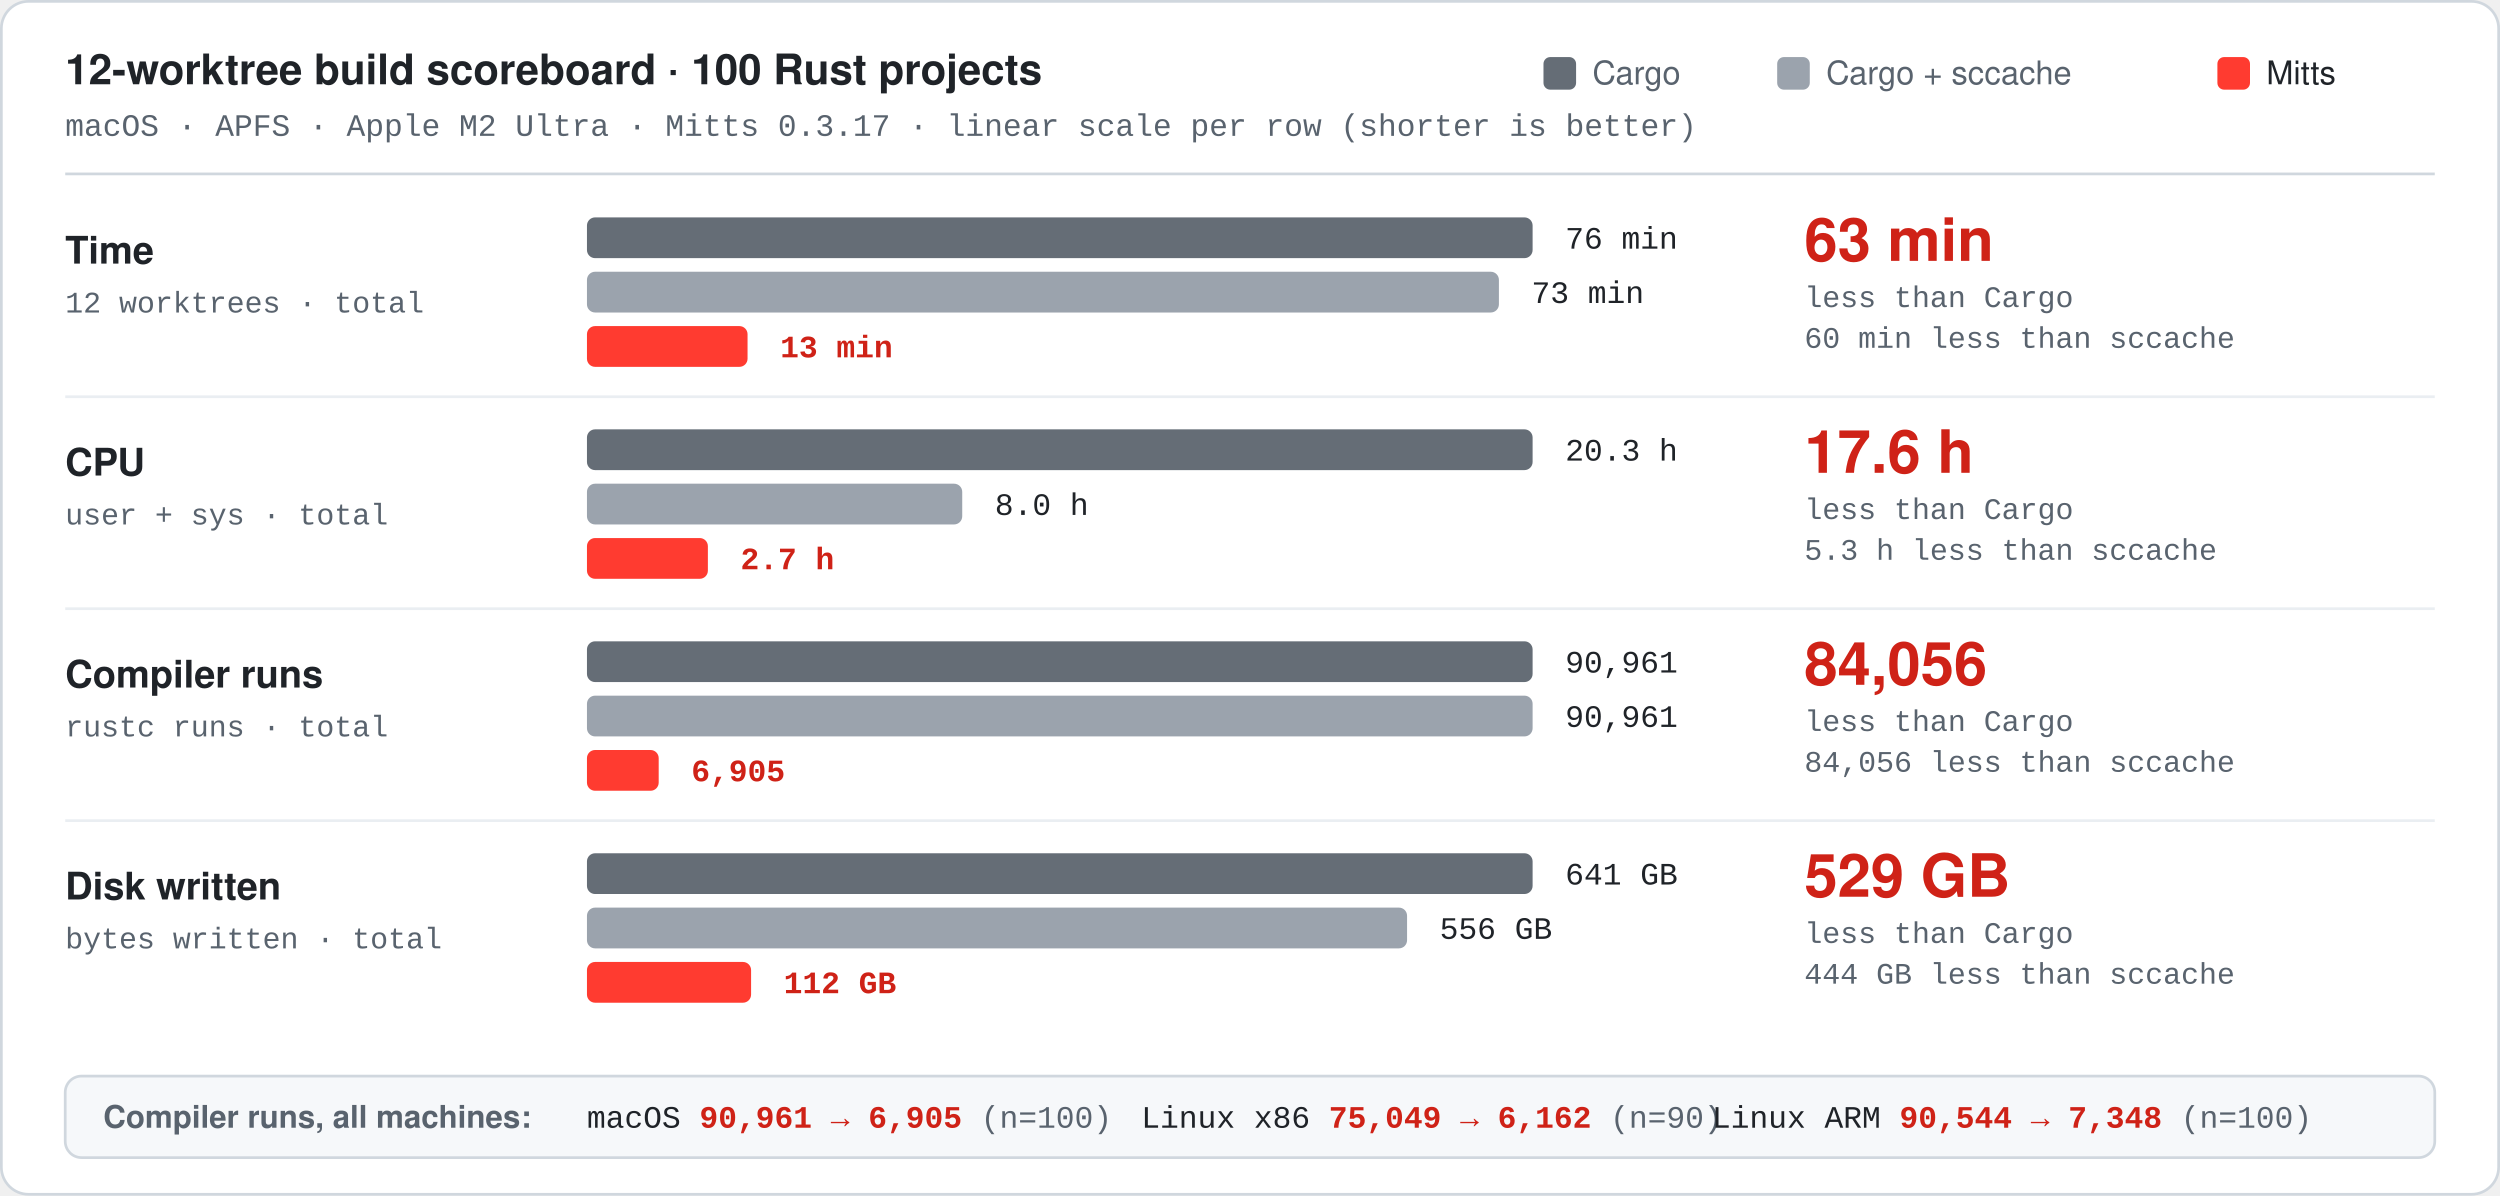
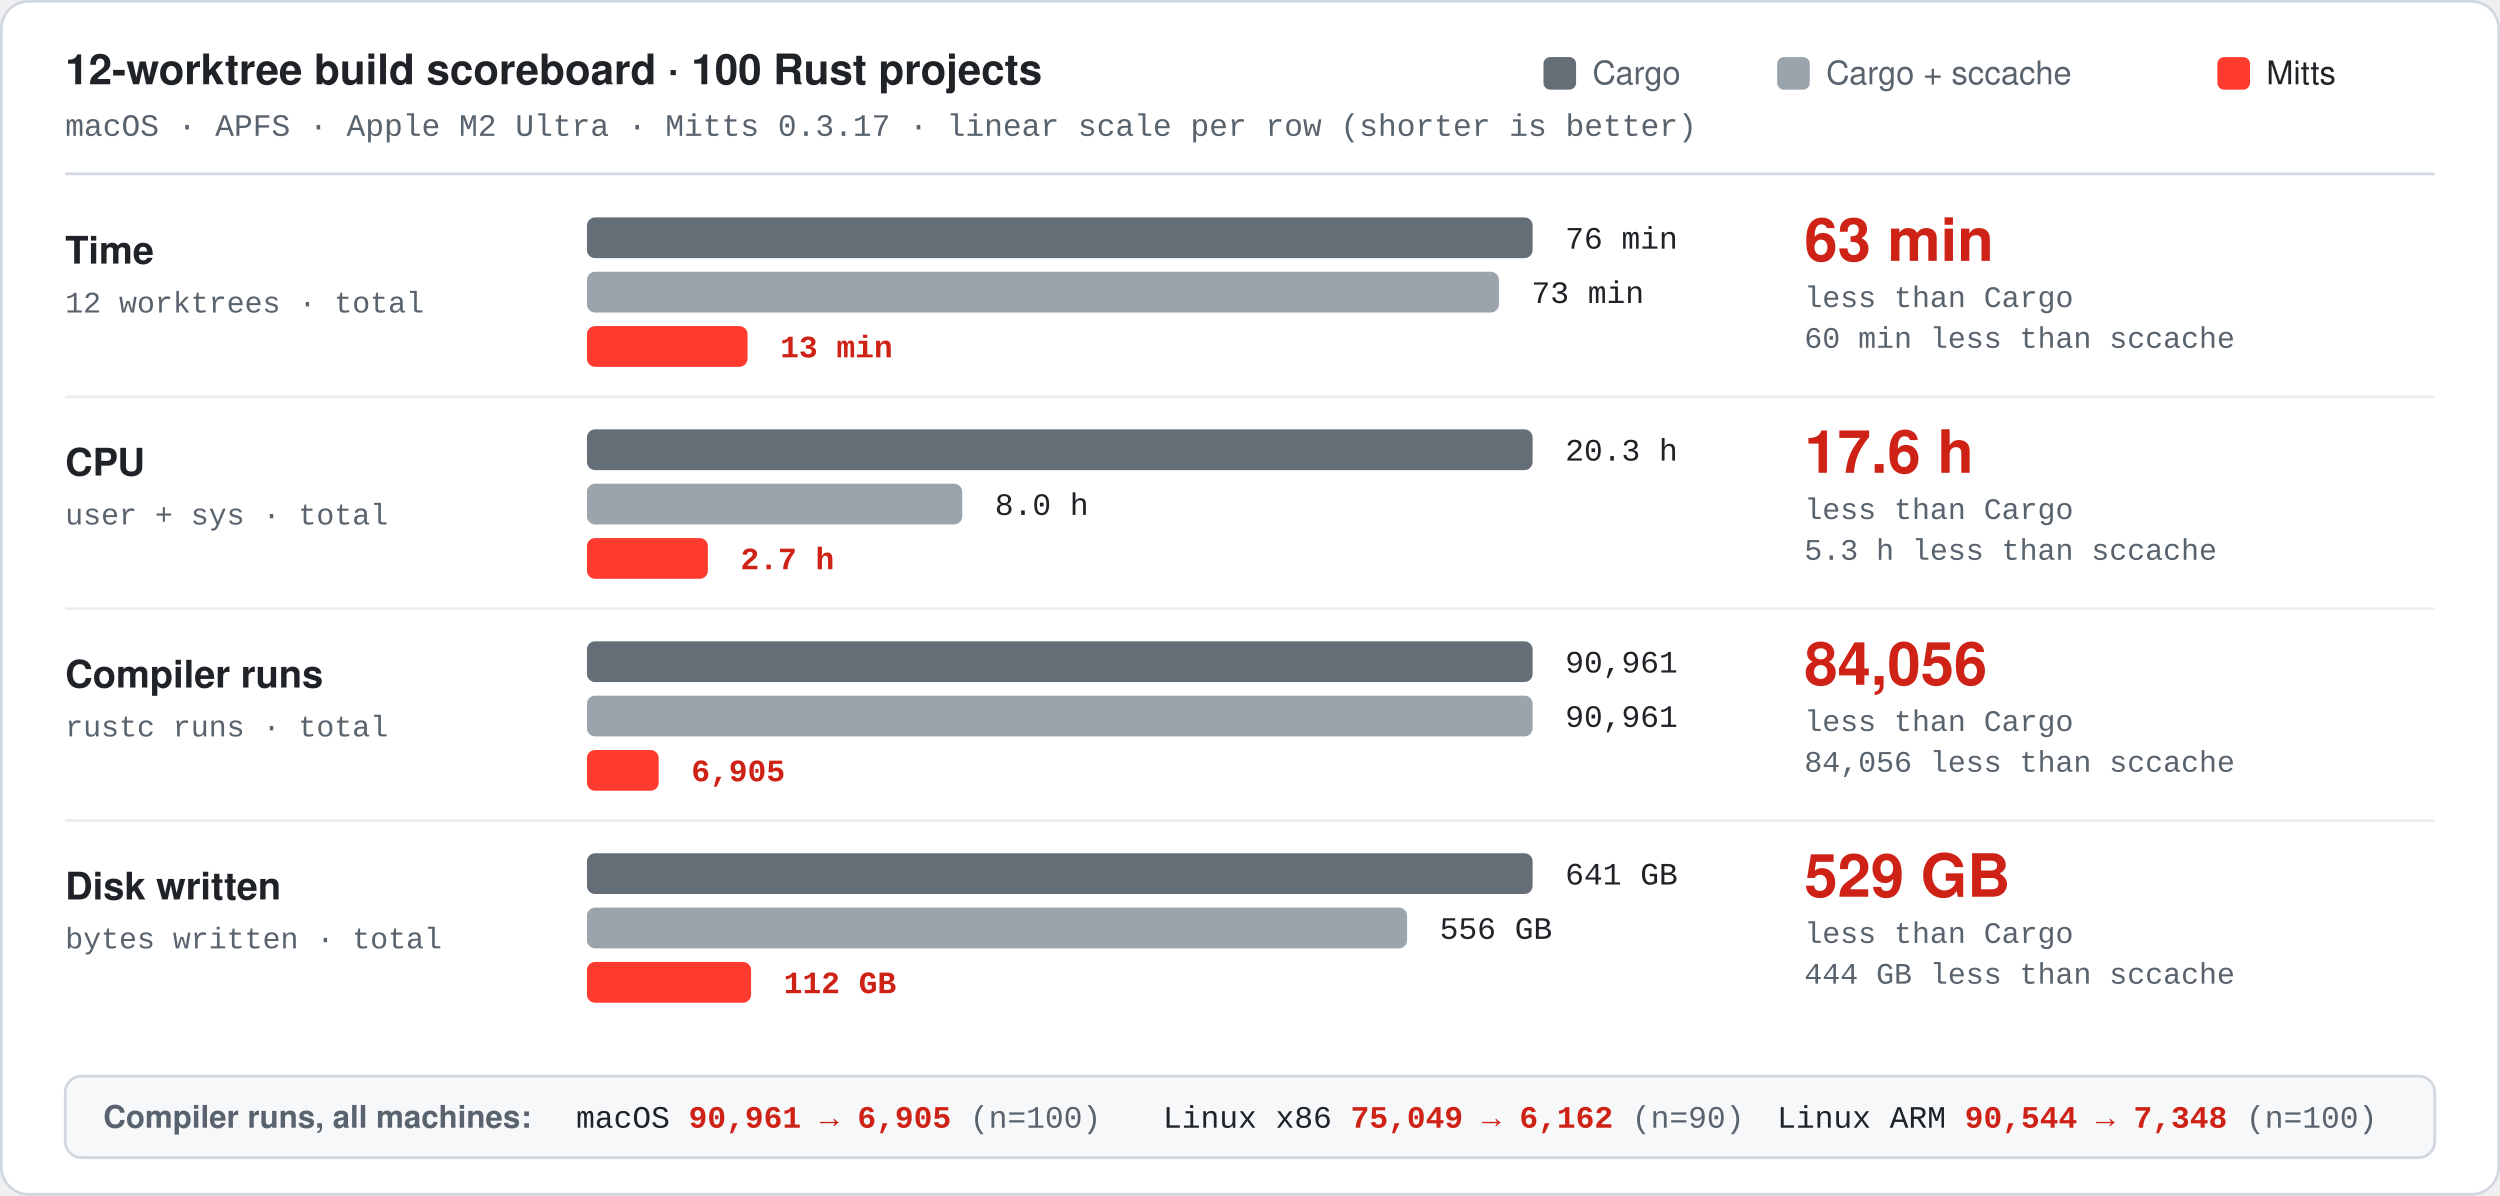
<svg xmlns="http://www.w3.org/2000/svg" viewBox="0 0 920 440" width="920" height="440" role="img" aria-label="12-worktree build scoreboard · 100 Rust projects">
  <rect x="0.5" y="0.5" width="919" height="439" rx="10" fill="#ffffff" stroke="#d0d7de" />
  <text x="24" y="31" fill="#1f2328" font-family="-apple-system, BlinkMacSystemFont, &quot;Segoe UI&quot;, Helvetica, Arial, sans-serif" font-size="15.5" font-weight="700">12-worktree build scoreboard · 100 Rust projects</text>
  <text x="24" y="50" fill="#59636e" font-family="ui-monospace, &quot;SFMono-Regular&quot;, Menlo, Consolas, &quot;Liberation Mono&quot;, monospace" font-size="11.5">macOS · APFS · Apple M2 Ultra · Mitts 0.3.17 · linear scale per row (shorter is better)</text>
  <rect x="568" y="21" width="12" height="12" rx="2.5" fill="#656d76" />
  <text x="586" y="31" fill="#59636e" font-family="-apple-system, BlinkMacSystemFont, &quot;Segoe UI&quot;, Helvetica, Arial, sans-serif" font-size="12" font-weight="500">Cargo</text>
  <rect x="654" y="21" width="12" height="12" rx="2.5" fill="#9ba3ad" />
  <text x="672" y="31" fill="#59636e" font-family="-apple-system, BlinkMacSystemFont, &quot;Segoe UI&quot;, Helvetica, Arial, sans-serif" font-size="12" font-weight="500">Cargo + sccache</text>
  <rect x="816" y="21" width="12" height="12" rx="2.5" fill="#ff3b30" />
  <text x="834" y="31" fill="#1f2328" font-family="-apple-system, BlinkMacSystemFont, &quot;Segoe UI&quot;, Helvetica, Arial, sans-serif" font-size="12" font-weight="500">Mitts</text>
  <line x1="24" x2="896" y1="64" y2="64" stroke="#d0d7de" />
  <text x="24" y="97" fill="#1f2328" font-family="-apple-system, BlinkMacSystemFont, &quot;Segoe UI&quot;, Helvetica, Arial, sans-serif" font-size="14" font-weight="700">Time</text>
  <text x="24" y="115" fill="#59636e" font-family="ui-monospace, &quot;SFMono-Regular&quot;, Menlo, Consolas, &quot;Liberation Mono&quot;, monospace" font-size="11" font-weight="400">12 worktrees · total</text>
  <rect x="216" y="80" width="348.0" height="15" rx="3" fill="#656d76" />
  <text x="576.0" y="91.5" fill="#1f2328" font-family="ui-monospace, &quot;SFMono-Regular&quot;, Menlo, Consolas, &quot;Liberation Mono&quot;, monospace" font-size="11.5" font-weight="400">76 min</text>
  <rect x="216" y="100" width="335.6" height="15" rx="3" fill="#9ba3ad" />
  <text x="563.6" y="111.5" fill="#1f2328" font-family="ui-monospace, &quot;SFMono-Regular&quot;, Menlo, Consolas, &quot;Liberation Mono&quot;, monospace" font-size="11.5" font-weight="400">73 min</text>
  <rect x="216" y="120" width="59.1" height="15" rx="3" fill="#ff3b30" />
  <text x="287.1" y="131.5" fill="#cf2217" font-family="ui-monospace, &quot;SFMono-Regular&quot;, Menlo, Consolas, &quot;Liberation Mono&quot;, monospace" font-size="11.5" font-weight="700">13 min</text>
  <text x="664" y="96" fill="#cf2217" font-family="-apple-system, BlinkMacSystemFont, &quot;Segoe UI&quot;, Helvetica, Arial, sans-serif" font-size="22" font-weight="800">63 min</text>
  <text x="664" y="113" fill="#59636e" font-family="ui-monospace, &quot;SFMono-Regular&quot;, Menlo, Consolas, &quot;Liberation Mono&quot;, monospace" font-size="11" font-weight="400">less than Cargo</text>
  <text x="664" y="128" fill="#59636e" font-family="ui-monospace, &quot;SFMono-Regular&quot;, Menlo, Consolas, &quot;Liberation Mono&quot;, monospace" font-size="11" font-weight="400">60 min less than sccache</text>
  <line x1="24" x2="896" y1="146" y2="146" stroke="#eaeef2" />
  <text x="24" y="175" fill="#1f2328" font-family="-apple-system, BlinkMacSystemFont, &quot;Segoe UI&quot;, Helvetica, Arial, sans-serif" font-size="14" font-weight="700">CPU</text>
  <text x="24" y="193" fill="#59636e" font-family="ui-monospace, &quot;SFMono-Regular&quot;, Menlo, Consolas, &quot;Liberation Mono&quot;, monospace" font-size="11" font-weight="400">user + sys · total</text>
  <rect x="216" y="158" width="348.0" height="15" rx="3" fill="#656d76" />
  <text x="576.0" y="169.5" fill="#1f2328" font-family="ui-monospace, &quot;SFMono-Regular&quot;, Menlo, Consolas, &quot;Liberation Mono&quot;, monospace" font-size="11.5" font-weight="400">20.3 h</text>
  <rect x="216" y="178" width="138.1" height="15" rx="3" fill="#9ba3ad" />
  <text x="366.1" y="189.5" fill="#1f2328" font-family="ui-monospace, &quot;SFMono-Regular&quot;, Menlo, Consolas, &quot;Liberation Mono&quot;, monospace" font-size="11.5" font-weight="400">8.0 h</text>
  <rect x="216" y="198" width="44.5" height="15" rx="3" fill="#ff3b30" />
  <text x="272.5" y="209.5" fill="#cf2217" font-family="ui-monospace, &quot;SFMono-Regular&quot;, Menlo, Consolas, &quot;Liberation Mono&quot;, monospace" font-size="11.5" font-weight="700">2.7 h</text>
  <text x="664" y="174" fill="#cf2217" font-family="-apple-system, BlinkMacSystemFont, &quot;Segoe UI&quot;, Helvetica, Arial, sans-serif" font-size="22" font-weight="800">17.6 h</text>
  <text x="664" y="191" fill="#59636e" font-family="ui-monospace, &quot;SFMono-Regular&quot;, Menlo, Consolas, &quot;Liberation Mono&quot;, monospace" font-size="11" font-weight="400">less than Cargo</text>
  <text x="664" y="206" fill="#59636e" font-family="ui-monospace, &quot;SFMono-Regular&quot;, Menlo, Consolas, &quot;Liberation Mono&quot;, monospace" font-size="11" font-weight="400">5.3 h less than sccache</text>
  <line x1="24" x2="896" y1="224" y2="224" stroke="#eaeef2" />
  <text x="24" y="253" fill="#1f2328" font-family="-apple-system, BlinkMacSystemFont, &quot;Segoe UI&quot;, Helvetica, Arial, sans-serif" font-size="14" font-weight="700">Compiler runs</text>
  <text x="24" y="271" fill="#59636e" font-family="ui-monospace, &quot;SFMono-Regular&quot;, Menlo, Consolas, &quot;Liberation Mono&quot;, monospace" font-size="11" font-weight="400">rustc runs · total</text>
  <rect x="216" y="236" width="348.0" height="15" rx="3" fill="#656d76" />
  <text x="576.0" y="247.5" fill="#1f2328" font-family="ui-monospace, &quot;SFMono-Regular&quot;, Menlo, Consolas, &quot;Liberation Mono&quot;, monospace" font-size="11.5" font-weight="400">90,961</text>
  <rect x="216" y="256" width="348.0" height="15" rx="3" fill="#9ba3ad" />
  <text x="576.0" y="267.5" fill="#1f2328" font-family="ui-monospace, &quot;SFMono-Regular&quot;, Menlo, Consolas, &quot;Liberation Mono&quot;, monospace" font-size="11.5" font-weight="400">90,961</text>
  <rect x="216" y="276" width="26.4" height="15" rx="3" fill="#ff3b30" />
  <text x="254.4" y="287.5" fill="#cf2217" font-family="ui-monospace, &quot;SFMono-Regular&quot;, Menlo, Consolas, &quot;Liberation Mono&quot;, monospace" font-size="11.5" font-weight="700">6,905</text>
  <text x="664" y="252" fill="#cf2217" font-family="-apple-system, BlinkMacSystemFont, &quot;Segoe UI&quot;, Helvetica, Arial, sans-serif" font-size="22" font-weight="800">84,056</text>
  <text x="664" y="269" fill="#59636e" font-family="ui-monospace, &quot;SFMono-Regular&quot;, Menlo, Consolas, &quot;Liberation Mono&quot;, monospace" font-size="11" font-weight="400">less than Cargo</text>
  <text x="664" y="284" fill="#59636e" font-family="ui-monospace, &quot;SFMono-Regular&quot;, Menlo, Consolas, &quot;Liberation Mono&quot;, monospace" font-size="11" font-weight="400">84,056 less than sccache</text>
  <line x1="24" x2="896" y1="302" y2="302" stroke="#eaeef2" />
  <text x="24" y="331" fill="#1f2328" font-family="-apple-system, BlinkMacSystemFont, &quot;Segoe UI&quot;, Helvetica, Arial, sans-serif" font-size="14" font-weight="700">Disk written</text>
  <text x="24" y="349" fill="#59636e" font-family="ui-monospace, &quot;SFMono-Regular&quot;, Menlo, Consolas, &quot;Liberation Mono&quot;, monospace" font-size="11" font-weight="400">bytes written · total</text>
  <rect x="216" y="314" width="348.0" height="15" rx="3" fill="#656d76" />
  <text x="576.0" y="325.5" fill="#1f2328" font-family="ui-monospace, &quot;SFMono-Regular&quot;, Menlo, Consolas, &quot;Liberation Mono&quot;, monospace" font-size="11.5" font-weight="400">641 GB</text>
  <rect x="216" y="334" width="301.8" height="15" rx="3" fill="#9ba3ad" />
  <text x="529.8" y="345.5" fill="#1f2328" font-family="ui-monospace, &quot;SFMono-Regular&quot;, Menlo, Consolas, &quot;Liberation Mono&quot;, monospace" font-size="11.5" font-weight="400">556 GB</text>
  <rect x="216" y="354" width="60.4" height="15" rx="3" fill="#ff3b30" />
  <text x="288.4" y="365.5" fill="#cf2217" font-family="ui-monospace, &quot;SFMono-Regular&quot;, Menlo, Consolas, &quot;Liberation Mono&quot;, monospace" font-size="11.5" font-weight="700">112 GB</text>
  <text x="664" y="330" fill="#cf2217" font-family="-apple-system, BlinkMacSystemFont, &quot;Segoe UI&quot;, Helvetica, Arial, sans-serif" font-size="22" font-weight="800">529 GB</text>
  <text x="664" y="347" fill="#59636e" font-family="ui-monospace, &quot;SFMono-Regular&quot;, Menlo, Consolas, &quot;Liberation Mono&quot;, monospace" font-size="11" font-weight="400">less than Cargo</text>
  <text x="664" y="362" fill="#59636e" font-family="ui-monospace, &quot;SFMono-Regular&quot;, Menlo, Consolas, &quot;Liberation Mono&quot;, monospace" font-size="11" font-weight="400">444 GB less than sccache</text>
  <rect x="24" y="396" width="872" height="30" rx="6" fill="#f6f8fa" stroke="#d0d7de" />
  <text x="38" y="415" fill="#59636e" font-family="-apple-system, BlinkMacSystemFont, &quot;Segoe UI&quot;, Helvetica, Arial, sans-serif" font-size="11.5" font-weight="600">Compiler runs, all machines:</text>
-   <text x="216" y="415" fill="#1f2328" font-family="ui-monospace, &quot;SFMono-Regular&quot;, Menlo, Consolas, &quot;Liberation Mono&quot;, monospace" font-size="11.5">macOS <tspan fill="#cf2217" font-weight="700">90,961 → 6,905</tspan>
+   <text x="212" y="415" fill="#1f2328" font-family="ui-monospace, &quot;SFMono-Regular&quot;, Menlo, Consolas, &quot;Liberation Mono&quot;, monospace" font-size="11.5">macOS <tspan fill="#cf2217" font-weight="700">90,961 → 6,905</tspan>
    <tspan fill="#59636e">(n=100)</tspan>
  </text>
-   <text x="420" y="415" fill="#1f2328" font-family="ui-monospace, &quot;SFMono-Regular&quot;, Menlo, Consolas, &quot;Liberation Mono&quot;, monospace" font-size="11.5">Linux x86 <tspan fill="#cf2217" font-weight="700">75,049 → 6,162</tspan>
+   <text x="428" y="415" fill="#1f2328" font-family="ui-monospace, &quot;SFMono-Regular&quot;, Menlo, Consolas, &quot;Liberation Mono&quot;, monospace" font-size="11.5">Linux x86 <tspan fill="#cf2217" font-weight="700">75,049 → 6,162</tspan>
    <tspan fill="#59636e">(n=90)</tspan>
  </text>
-   <text x="630" y="415" fill="#1f2328" font-family="ui-monospace, &quot;SFMono-Regular&quot;, Menlo, Consolas, &quot;Liberation Mono&quot;, monospace" font-size="11.5">Linux ARM <tspan fill="#cf2217" font-weight="700">90,544 → 7,348</tspan>
+   <text x="654" y="415" fill="#1f2328" font-family="ui-monospace, &quot;SFMono-Regular&quot;, Menlo, Consolas, &quot;Liberation Mono&quot;, monospace" font-size="11.5">Linux ARM <tspan fill="#cf2217" font-weight="700">90,544 → 7,348</tspan>
    <tspan fill="#59636e">(n=100)</tspan>
  </text>
</svg>
